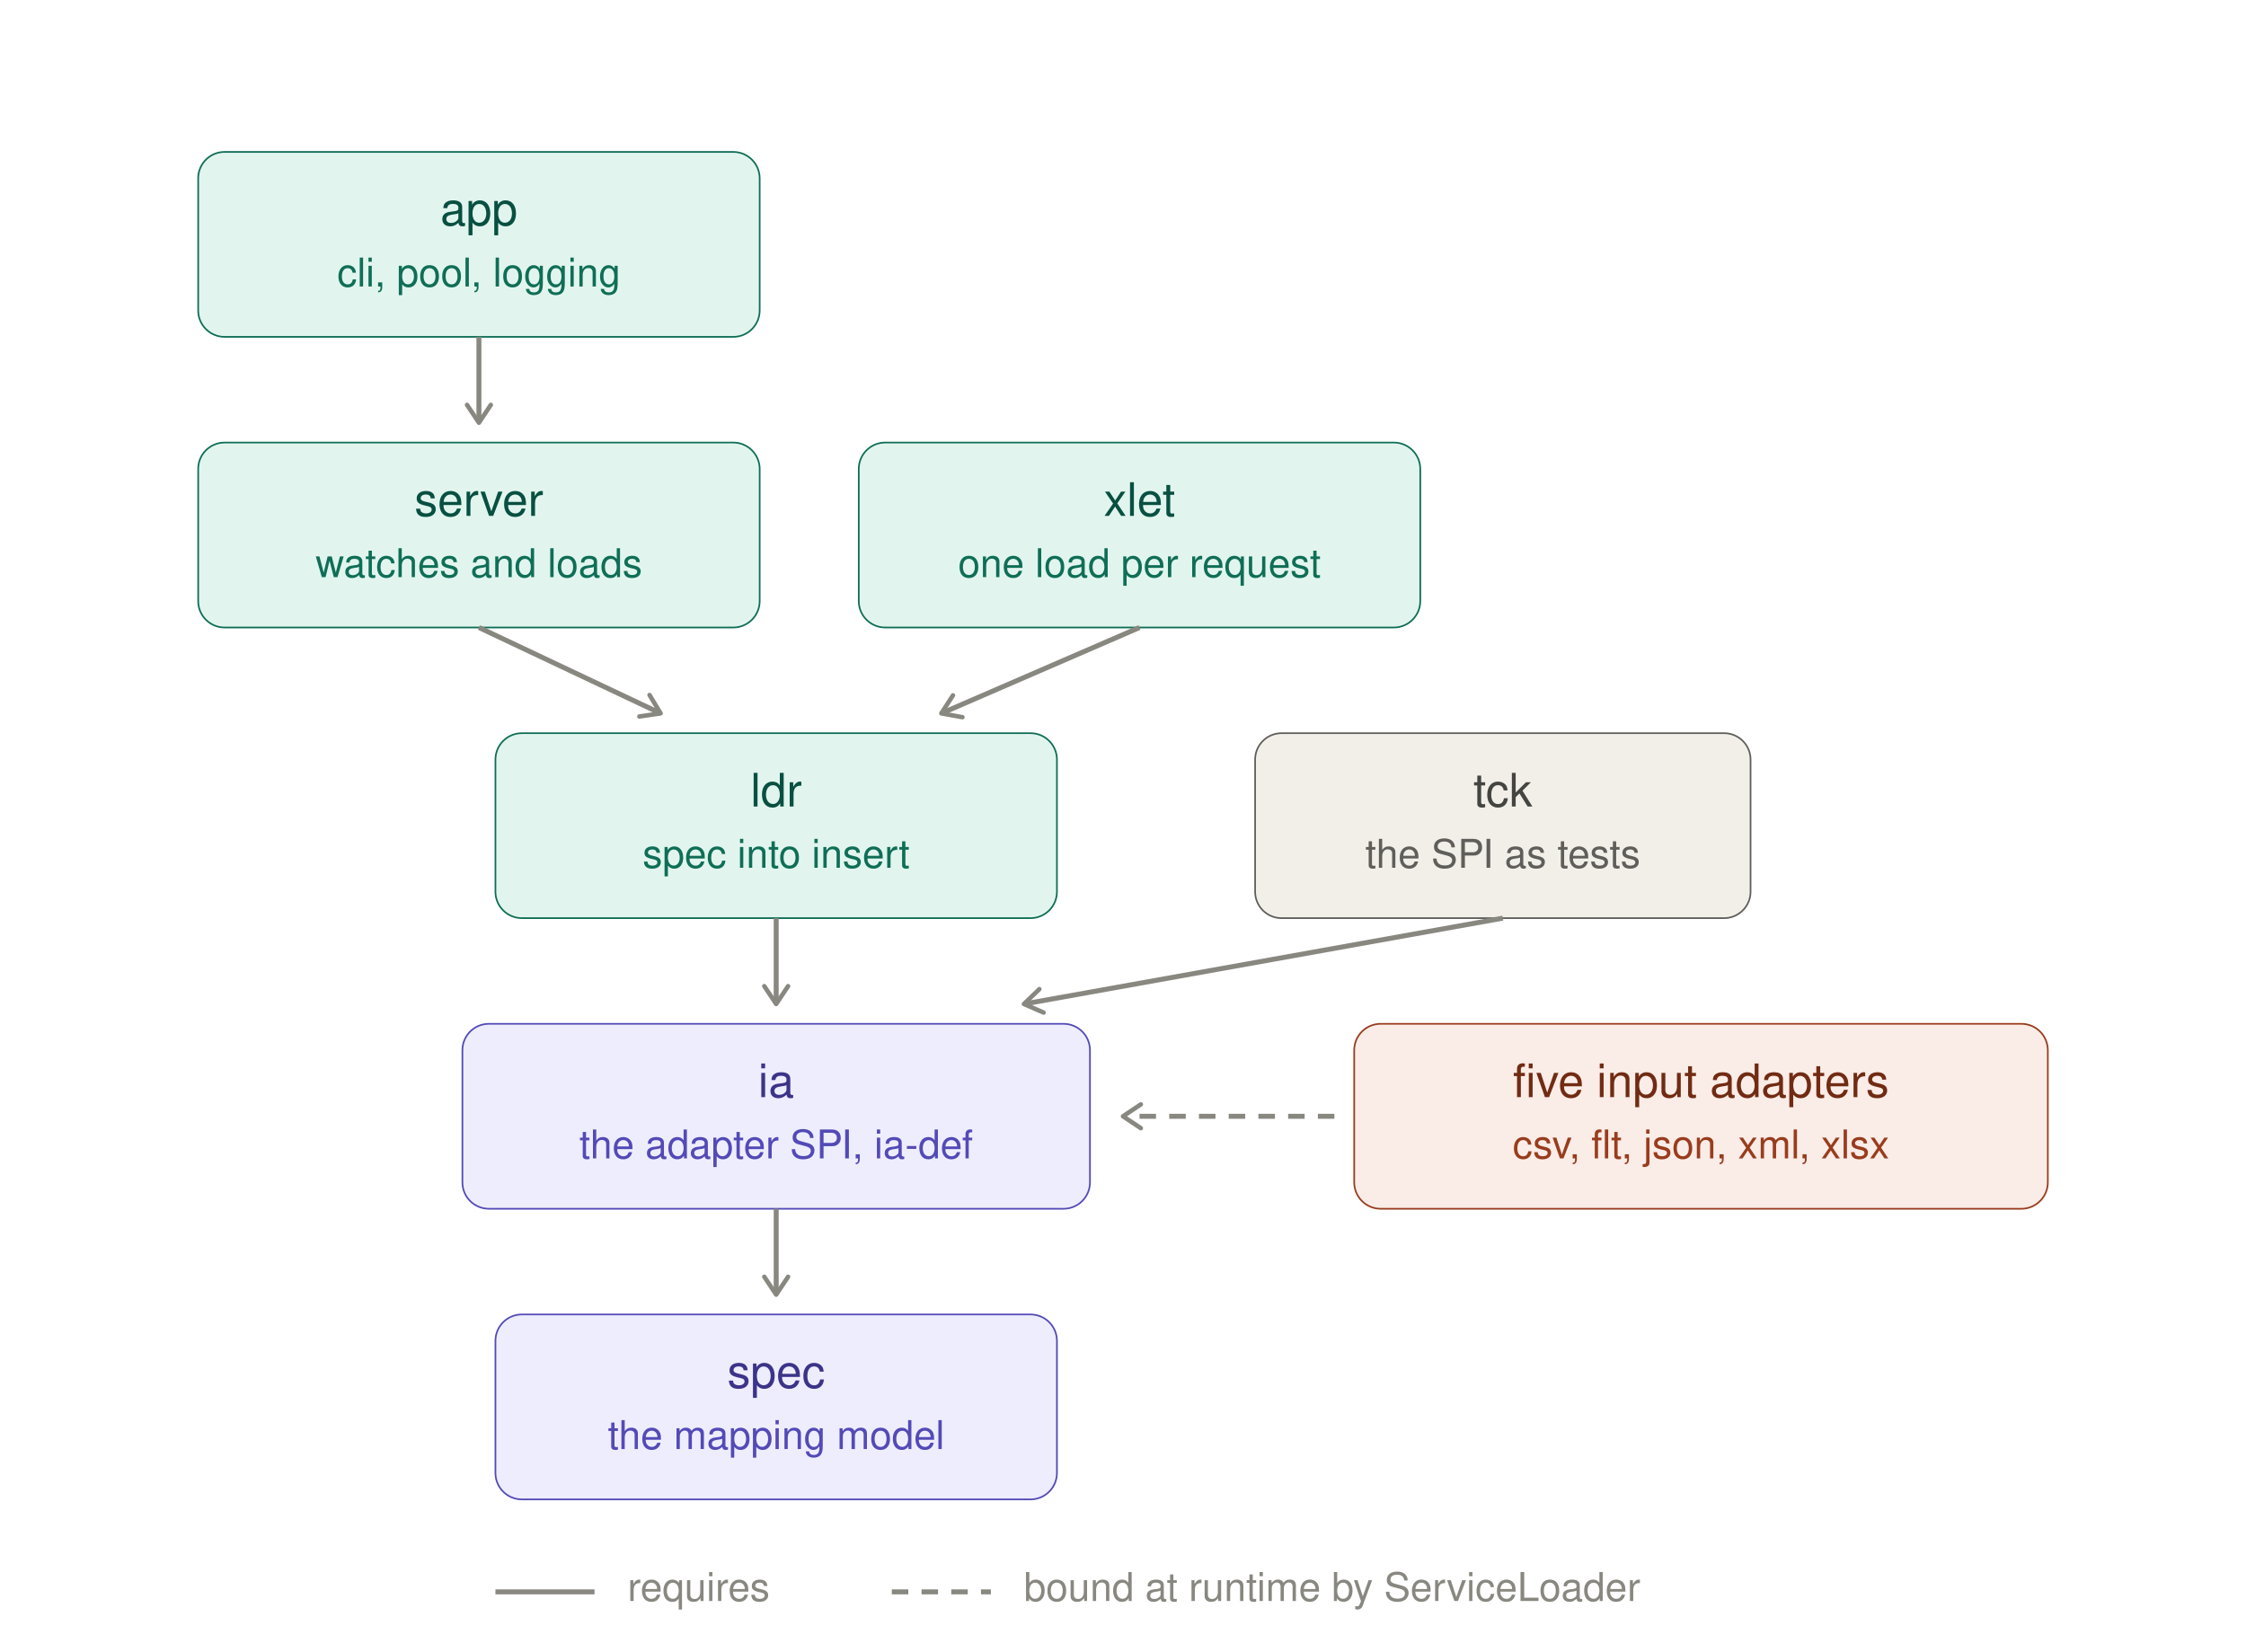
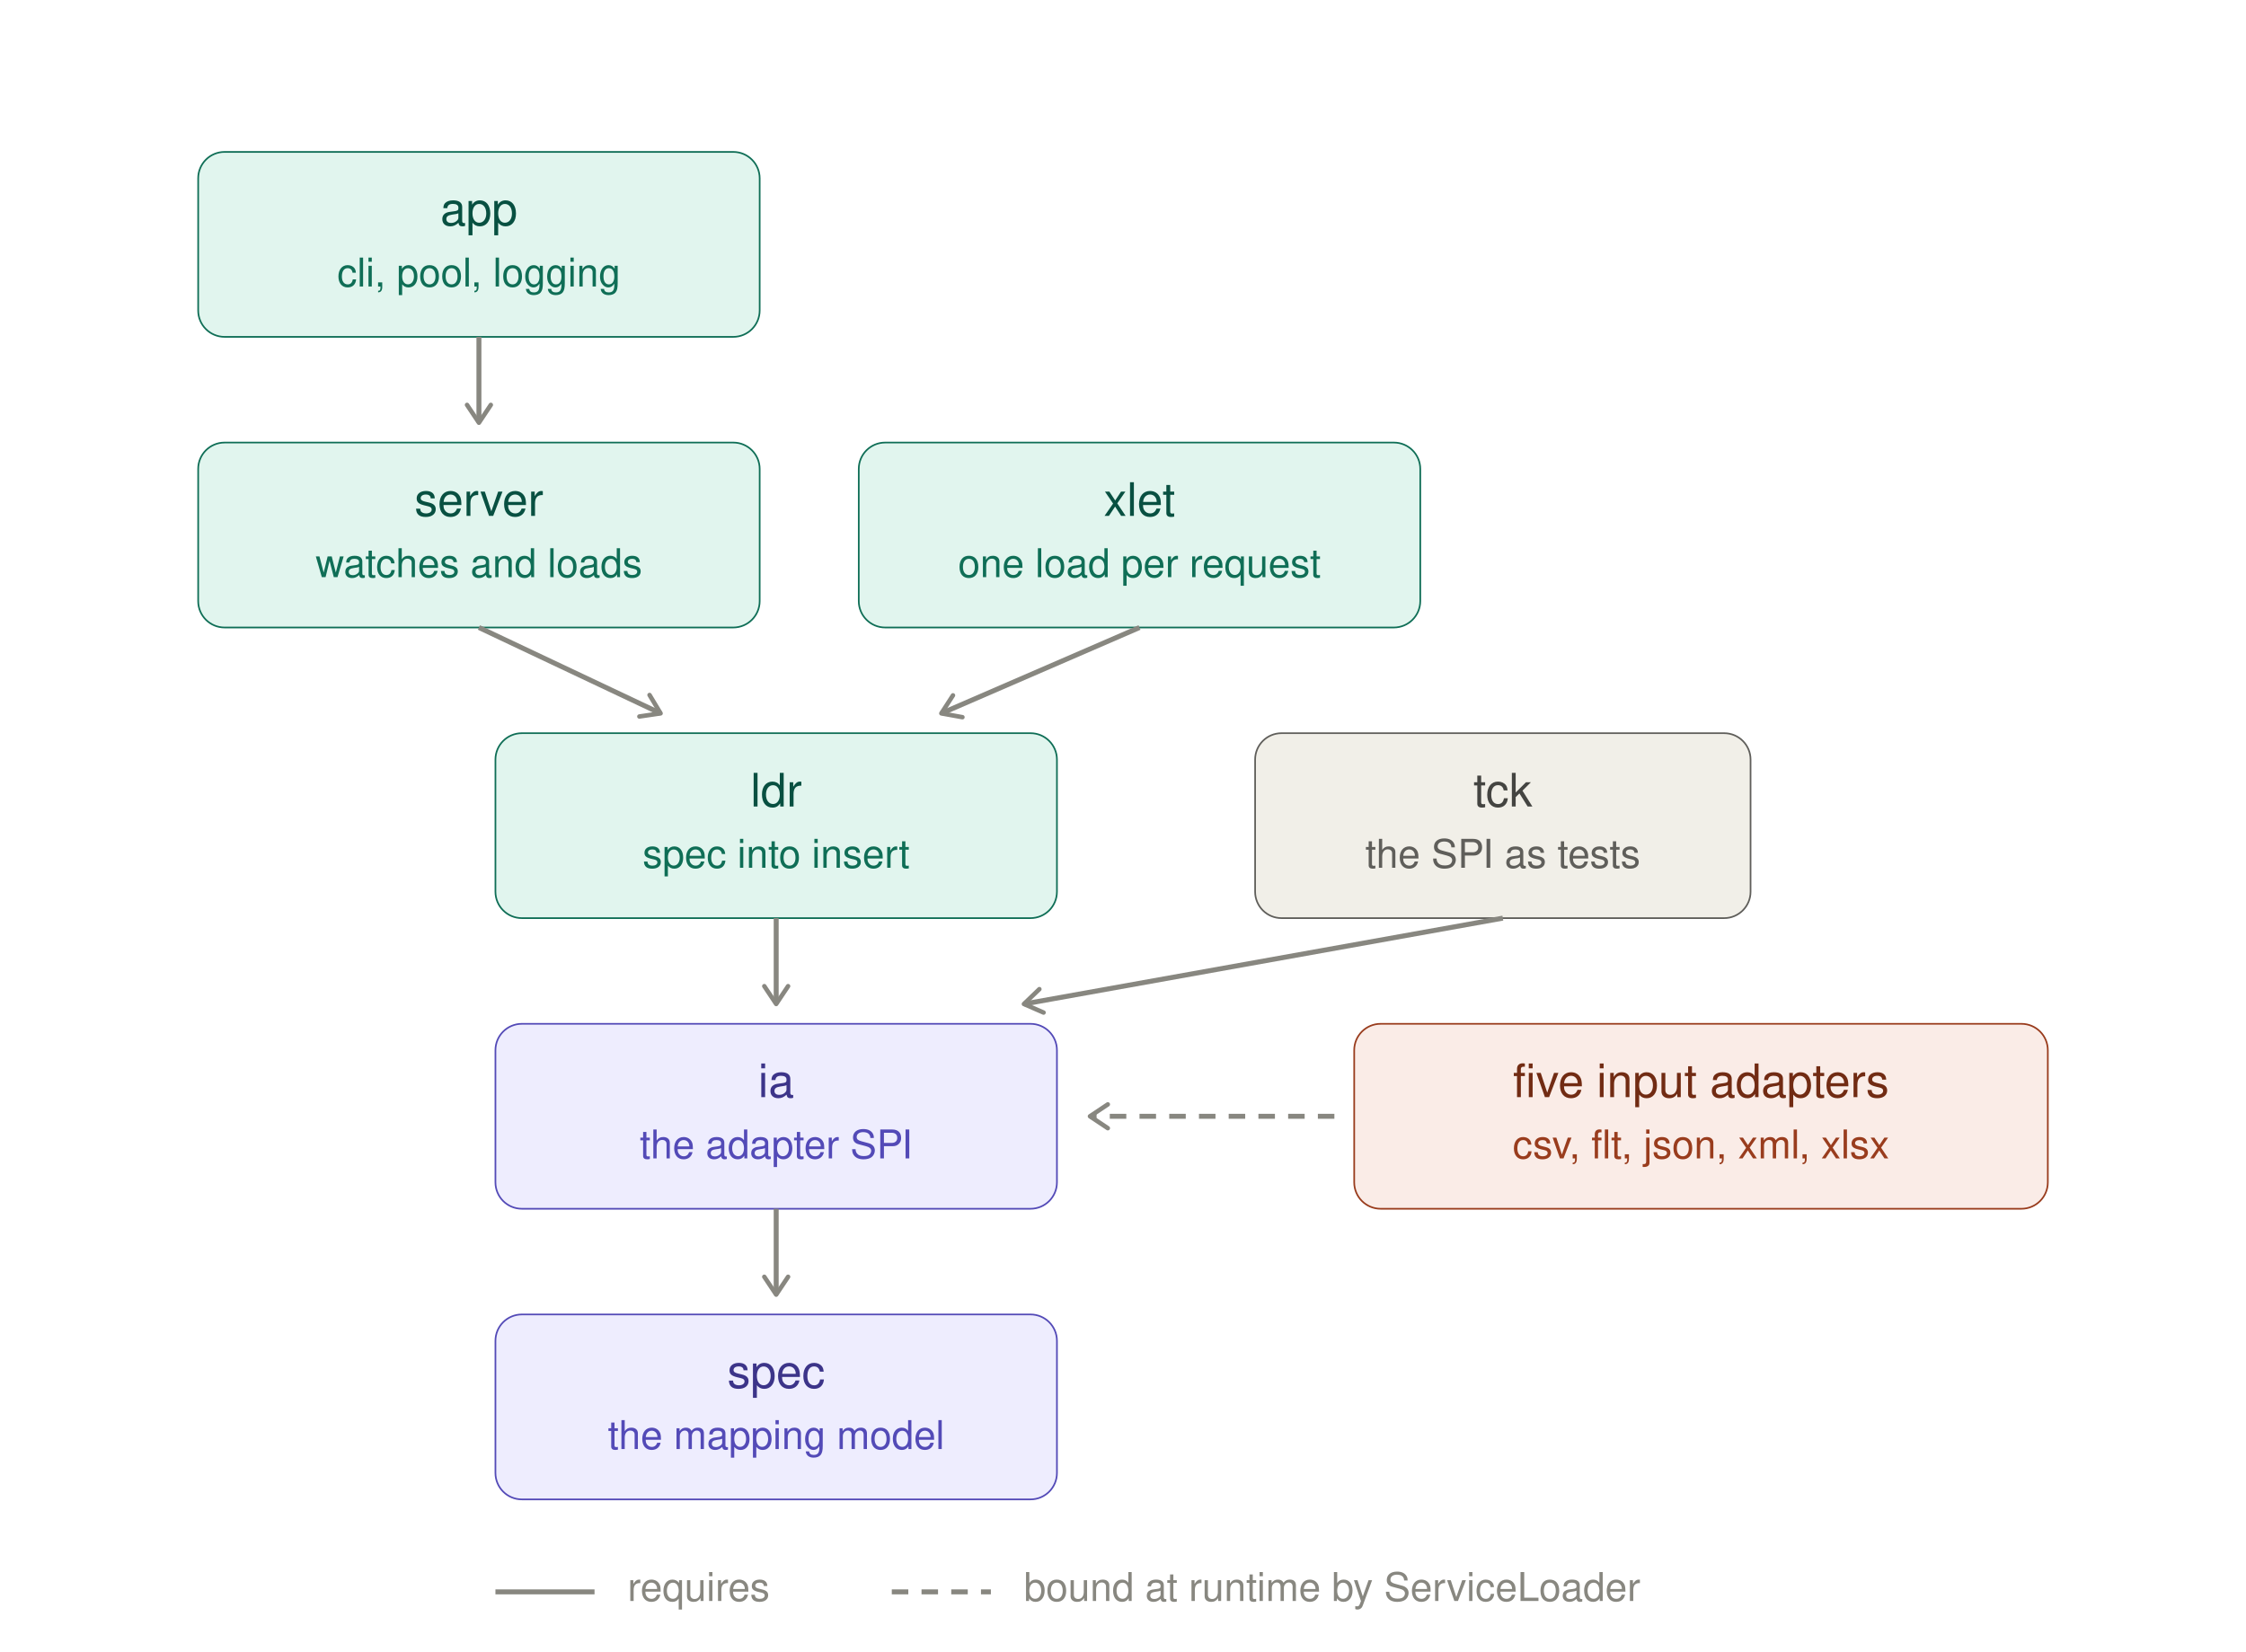
<svg xmlns="http://www.w3.org/2000/svg" width="680" height="500" viewBox="0 0 680 500" role="img">
  <defs>
    <marker id="arrow" viewBox="0 0 10 10" refX="8" refY="5" markerWidth="6" markerHeight="6" orient="auto-start-reverse">
      <path d="M2 1L8 5L2 9" fill="none" stroke="context-stroke" stroke-width="1.5" stroke-linecap="round" stroke-linejoin="round" />
    </marker>
    <style>
text { font-family: ui-sans-serif, system-ui, -apple-system, "Segoe UI", Helvetica, Arial, sans-serif; }
.th { font-size: 14px; font-weight: 500; }
.ts { font-size: 12px; font-weight: 400; }
.arr { stroke: #888780; stroke-width: 1.5; fill: none; }
</style>
  </defs>
  <rect x="60" y="46" width="170" height="56" rx="8" fill="#E1F5EE" stroke="#0F6E56" stroke-width="0.5" />
  <text class="th" x="145" y="65" text-anchor="middle" dominant-baseline="central" fill="#085041">app</text>
  <text class="ts" x="145" y="84" text-anchor="middle" dominant-baseline="central" fill="#0F6E56">cli, pool, logging</text>
  <rect x="60" y="134" width="170" height="56" rx="8" fill="#E1F5EE" stroke="#0F6E56" stroke-width="0.5" />
  <text class="th" x="145" y="153" text-anchor="middle" dominant-baseline="central" fill="#085041">server</text>
  <text class="ts" x="145" y="172" text-anchor="middle" dominant-baseline="central" fill="#0F6E56">watches and loads</text>
  <rect x="260" y="134" width="170" height="56" rx="8" fill="#E1F5EE" stroke="#0F6E56" stroke-width="0.5" />
  <text class="th" x="345" y="153" text-anchor="middle" dominant-baseline="central" fill="#085041">xlet</text>
  <text class="ts" x="345" y="172" text-anchor="middle" dominant-baseline="central" fill="#0F6E56">one load per request</text>
  <rect x="150" y="222" width="170" height="56" rx="8" fill="#E1F5EE" stroke="#0F6E56" stroke-width="0.5" />
  <text class="th" x="235" y="241" text-anchor="middle" dominant-baseline="central" fill="#085041">ldr</text>
  <text class="ts" x="235" y="260" text-anchor="middle" dominant-baseline="central" fill="#0F6E56">spec into insert</text>
  <rect x="380" y="222" width="150" height="56" rx="8" fill="#F1EFE8" stroke="#5F5E5A" stroke-width="0.5" />
  <text class="th" x="455" y="241" text-anchor="middle" dominant-baseline="central" fill="#444441">tck</text>
  <text class="ts" x="455" y="260" text-anchor="middle" dominant-baseline="central" fill="#5F5E5A">the SPI as tests</text>
-   <rect x="140" y="310" width="190" height="56" rx="8" fill="#EEEDFE" stroke="#534AB7" stroke-width="0.5" />
+   <rect x="150" y="310" width="170" height="56" rx="8" fill="#EEEDFE" stroke="#534AB7" stroke-width="0.5" />
  <text class="th" x="235" y="329" text-anchor="middle" dominant-baseline="central" fill="#3C3489">ia</text>
-   <text class="ts" x="235" y="348" text-anchor="middle" dominant-baseline="central" fill="#534AB7">the adapter SPI, ia-def</text>
+   <text class="ts" x="235" y="348" text-anchor="middle" dominant-baseline="central" fill="#534AB7">the adapter SPI</text>
  <rect x="410" y="310" width="210" height="56" rx="8" fill="#FAECE7" stroke="#993C1D" stroke-width="0.5" />
  <text class="th" x="515" y="329" text-anchor="middle" dominant-baseline="central" fill="#712B13">five input adapters</text>
  <text class="ts" x="515" y="348" text-anchor="middle" dominant-baseline="central" fill="#993C1D">csv, flt, json, xml, xlsx</text>
  <rect x="150" y="398" width="170" height="56" rx="8" fill="#EEEDFE" stroke="#534AB7" stroke-width="0.5" />
  <text class="th" x="235" y="417" text-anchor="middle" dominant-baseline="central" fill="#3C3489">spec</text>
  <text class="ts" x="235" y="436" text-anchor="middle" dominant-baseline="central" fill="#534AB7">the mapping model</text>
  <line x1="145" y1="102" x2="145" y2="128" class="arr" marker-end="url(#arrow)" />
  <line x1="145" y1="190" x2="200" y2="216" class="arr" marker-end="url(#arrow)" />
  <line x1="345" y1="190" x2="285" y2="216" class="arr" marker-end="url(#arrow)" />
  <line x1="235" y1="278" x2="235" y2="304" class="arr" marker-end="url(#arrow)" />
  <line x1="455" y1="278" x2="310" y2="304" class="arr" marker-end="url(#arrow)" />
  <line x1="235" y1="366" x2="235" y2="392" class="arr" marker-end="url(#arrow)" />
-   <line x1="404" y1="338" x2="340" y2="338" class="arr" stroke-dasharray="5 4" marker-end="url(#arrow)" />
+   <line x1="404" y1="338" x2="330" y2="338" class="arr" stroke-dasharray="5 4" marker-end="url(#arrow)" />
  <line x1="150" y1="482" x2="180" y2="482" class="arr" />
  <text class="ts" x="190" y="482" dominant-baseline="central" fill="#888780">requires</text>
  <line x1="270" y1="482" x2="300" y2="482" class="arr" stroke-dasharray="5 4" />
  <text class="ts" x="310" y="482" dominant-baseline="central" fill="#888780">bound at runtime by ServiceLoader</text>
</svg>
